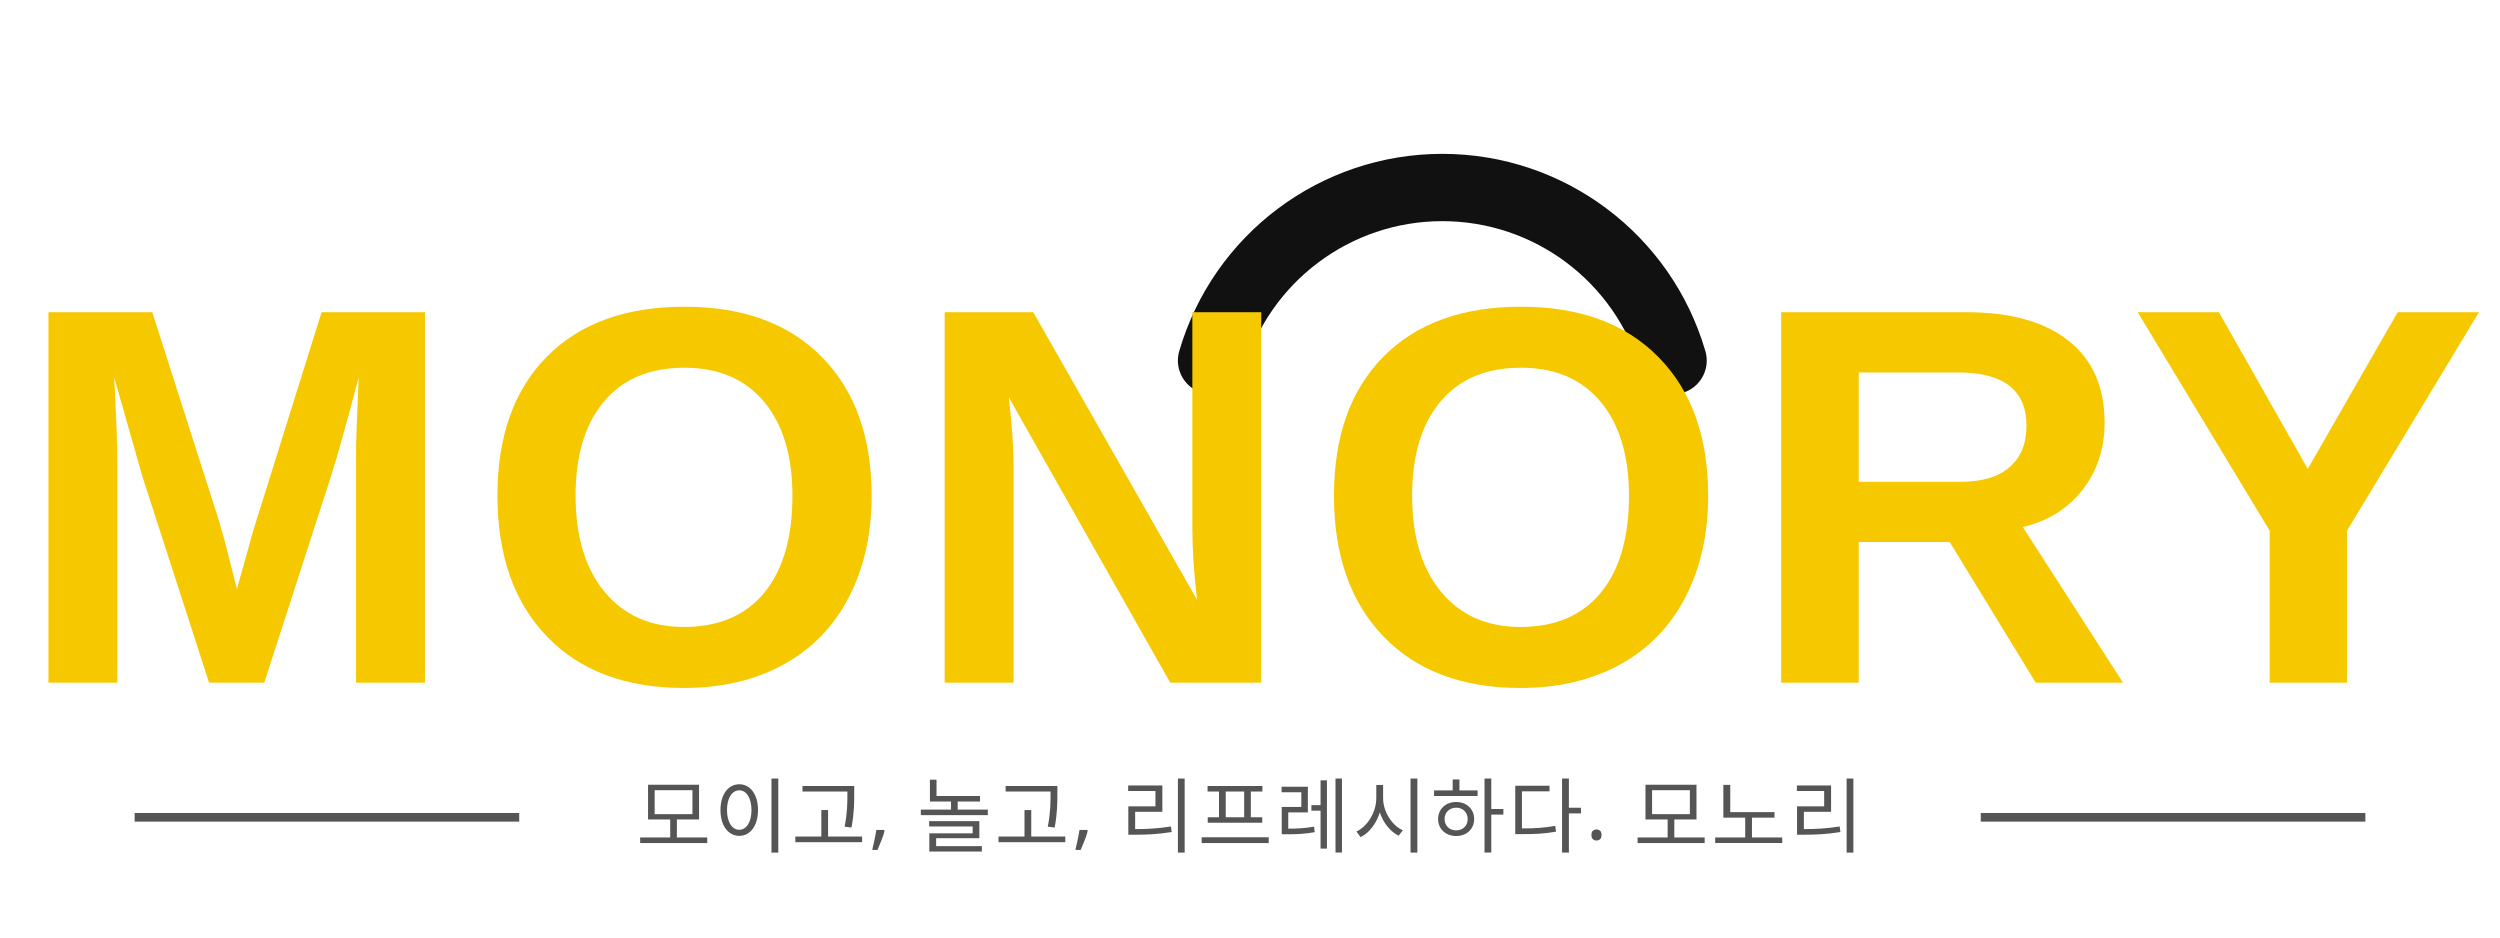
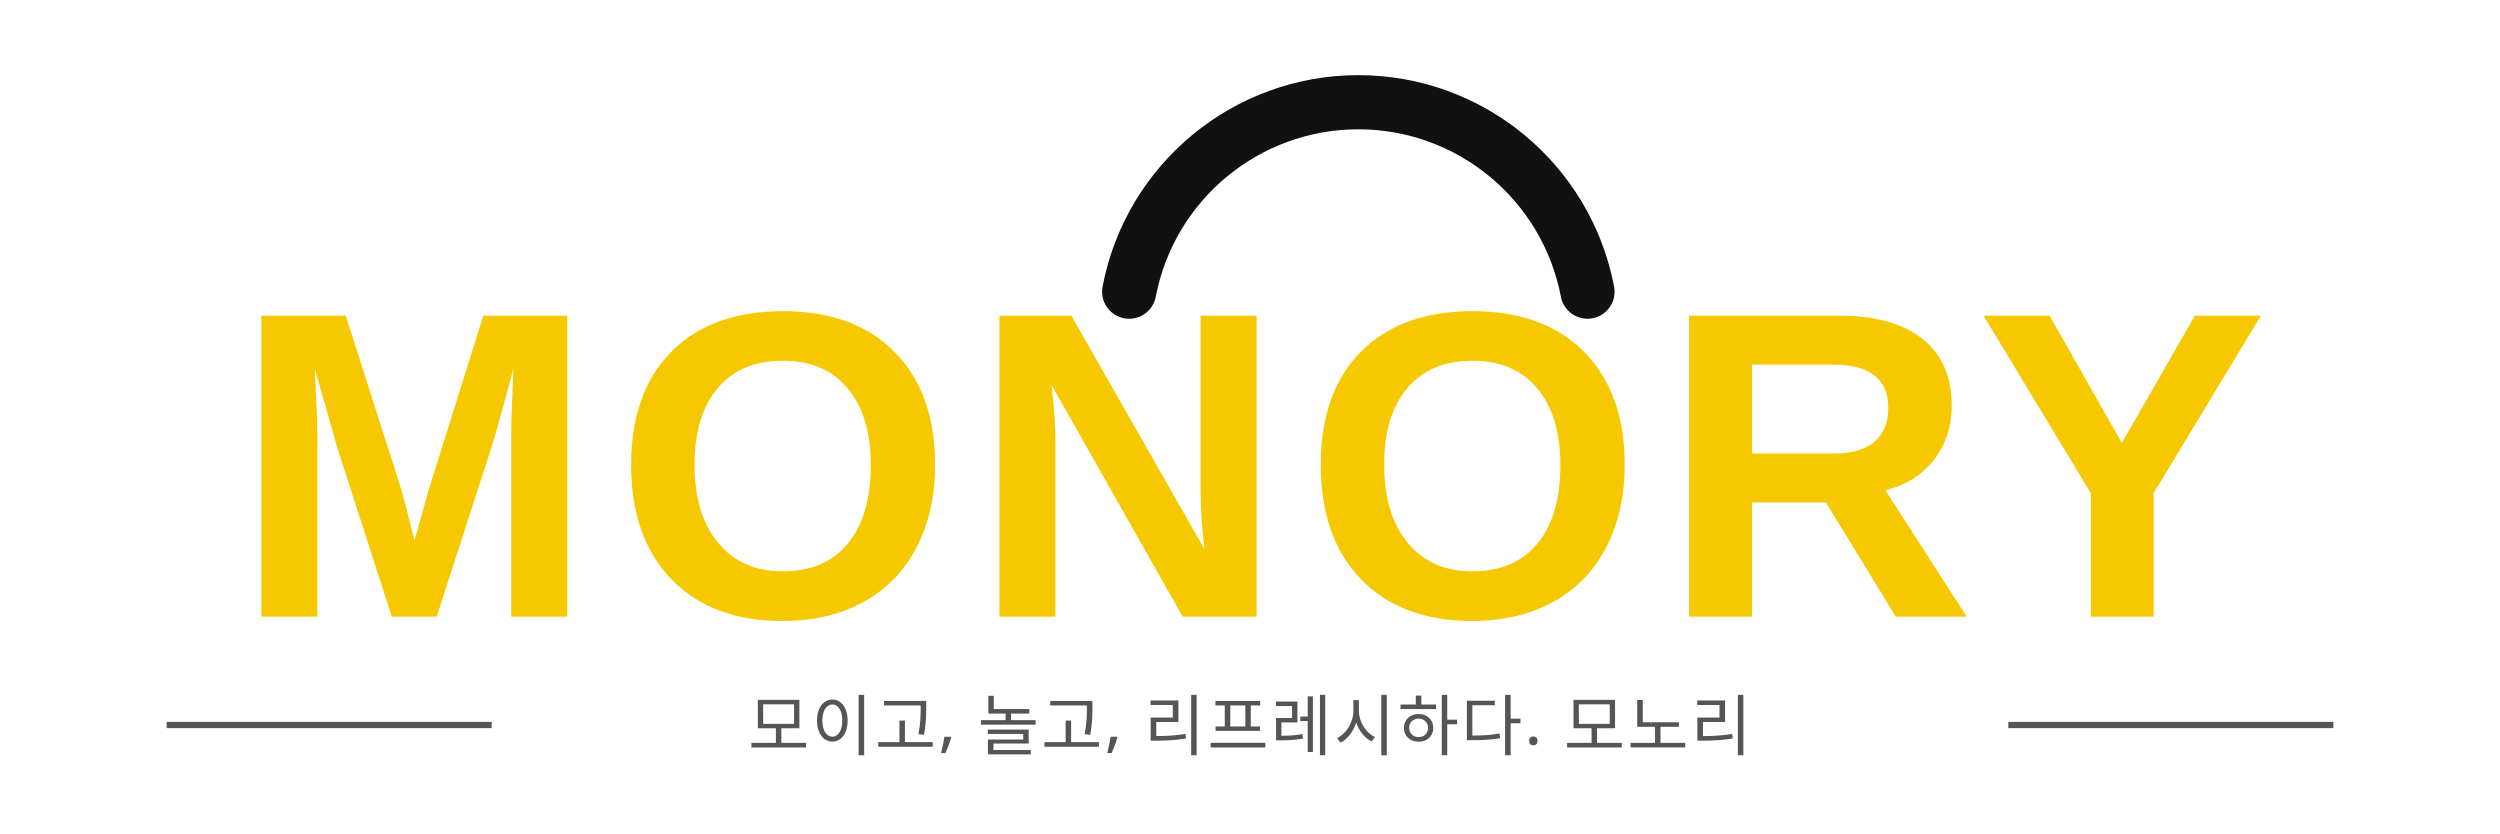
- <svg xmlns="http://www.w3.org/2000/svg" viewBox="0 0 520 195" width="520" height="195">
-   <path d="M 252 75 A 50 50 0 0 1 348 75" stroke="#111111" stroke-width="14" fill="none" stroke-linecap="round" />
-   <text x="260" y="142" font-family="'Arial Black', 'Impact', 'Arial Bold', Arial, sans-serif" font-weight="900" font-size="112" fill="#F5C800" text-anchor="middle" letter-spacing="3">MONORY</text>
-   <line x1="28" y1="170" x2="108" y2="170" stroke="#555" stroke-width="1.8" />
-   <text x="260" y="176" font-family="'Apple SD Gothic Neo', 'Noto Sans KR', 'Malgun Gothic', sans-serif" font-weight="400" font-size="17" fill="#555555" text-anchor="middle" letter-spacing="0.5">모이고, 놀고, 리프레시하다. 모노리</text>
-   <line x1="412" y1="170" x2="492" y2="170" stroke="#555" stroke-width="1.8" />
+ <svg xmlns="http://www.w3.org/2000/svg" viewBox="0 0 600 200" width="600" height="200">
+   <path d="M 271 70 A 56 56 0 0 1 381 70" stroke="#111111" stroke-width="13" fill="none" stroke-linecap="round" />
+   <text x="300" y="148" font-family="'Arial Black', 'Arial', sans-serif" font-weight="900" font-size="105" fill="#F5C800" text-anchor="middle" letter-spacing="4">MONORY</text>
+   <line x1="40" y1="174" x2="118" y2="174" stroke="#555" stroke-width="1.5" />
+   <text x="300" y="180" font-family="'Apple SD Gothic Neo', 'Noto Sans KR', 'Malgun Gothic', sans-serif" font-weight="400" font-size="16" fill="#555555" text-anchor="middle" letter-spacing="0.5">모이고, 놀고, 리프레시하다. 모노리</text>
+   <line x1="482" y1="174" x2="560" y2="174" stroke="#555" stroke-width="1.5" />
</svg>
